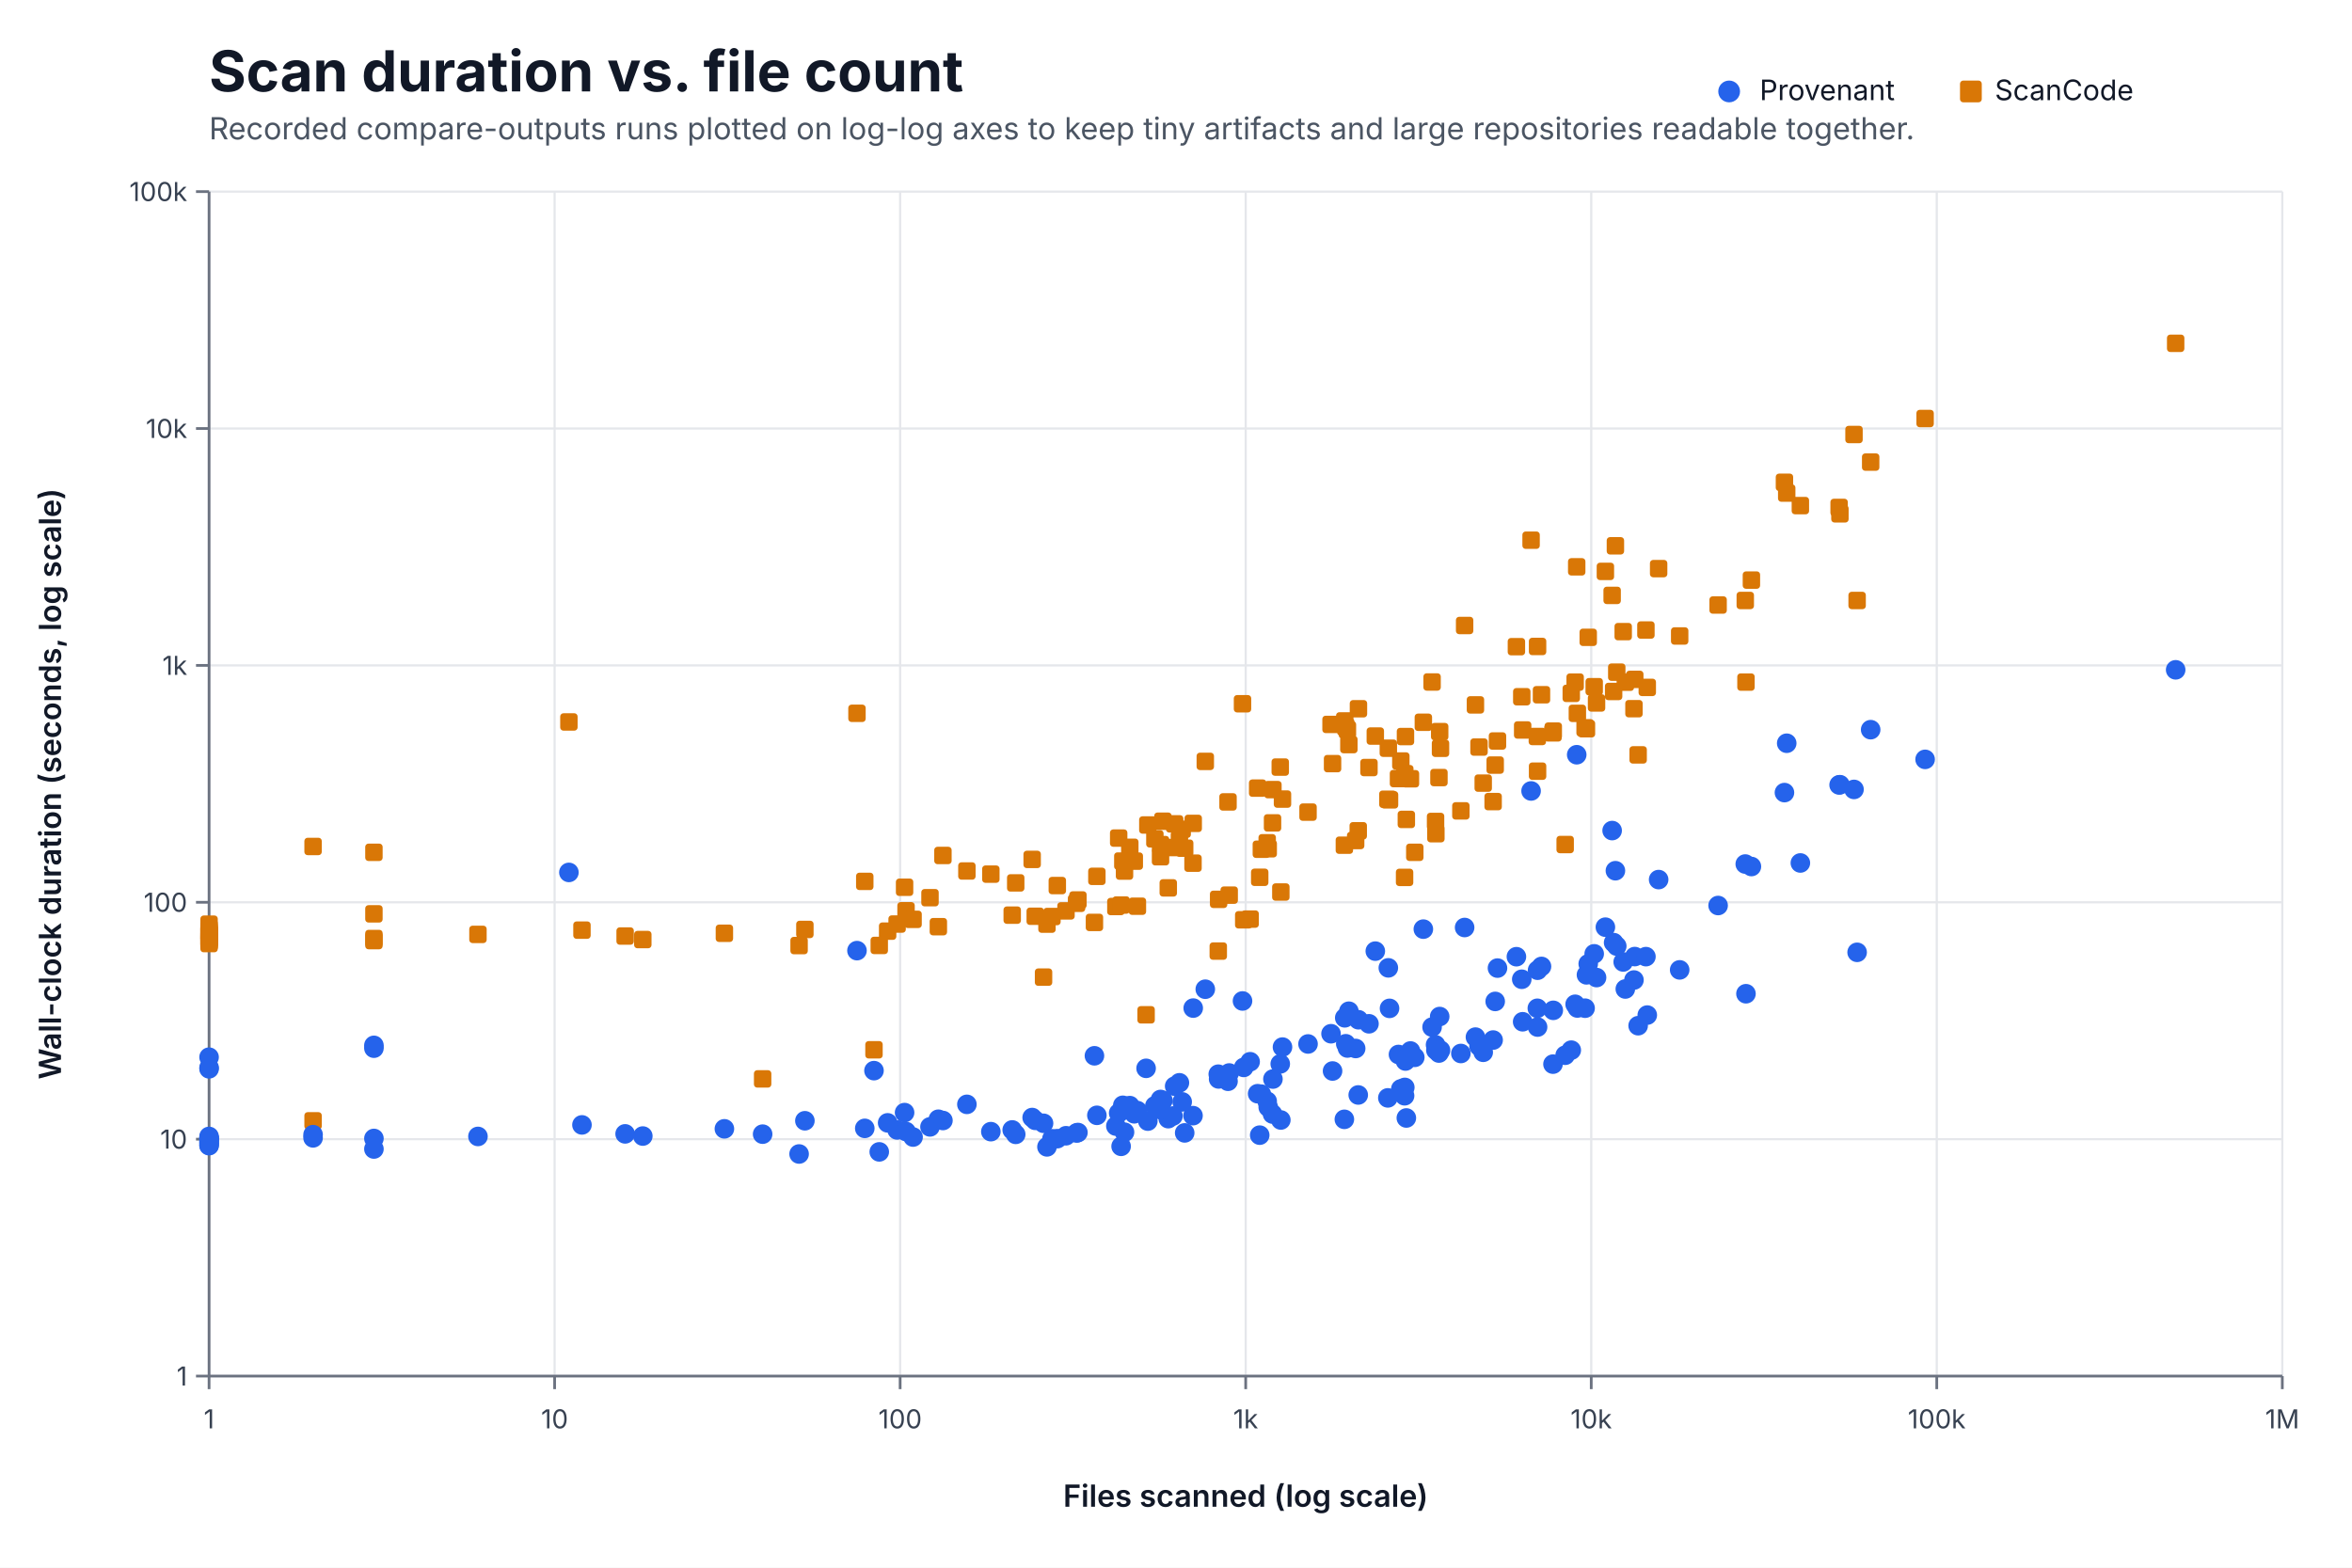
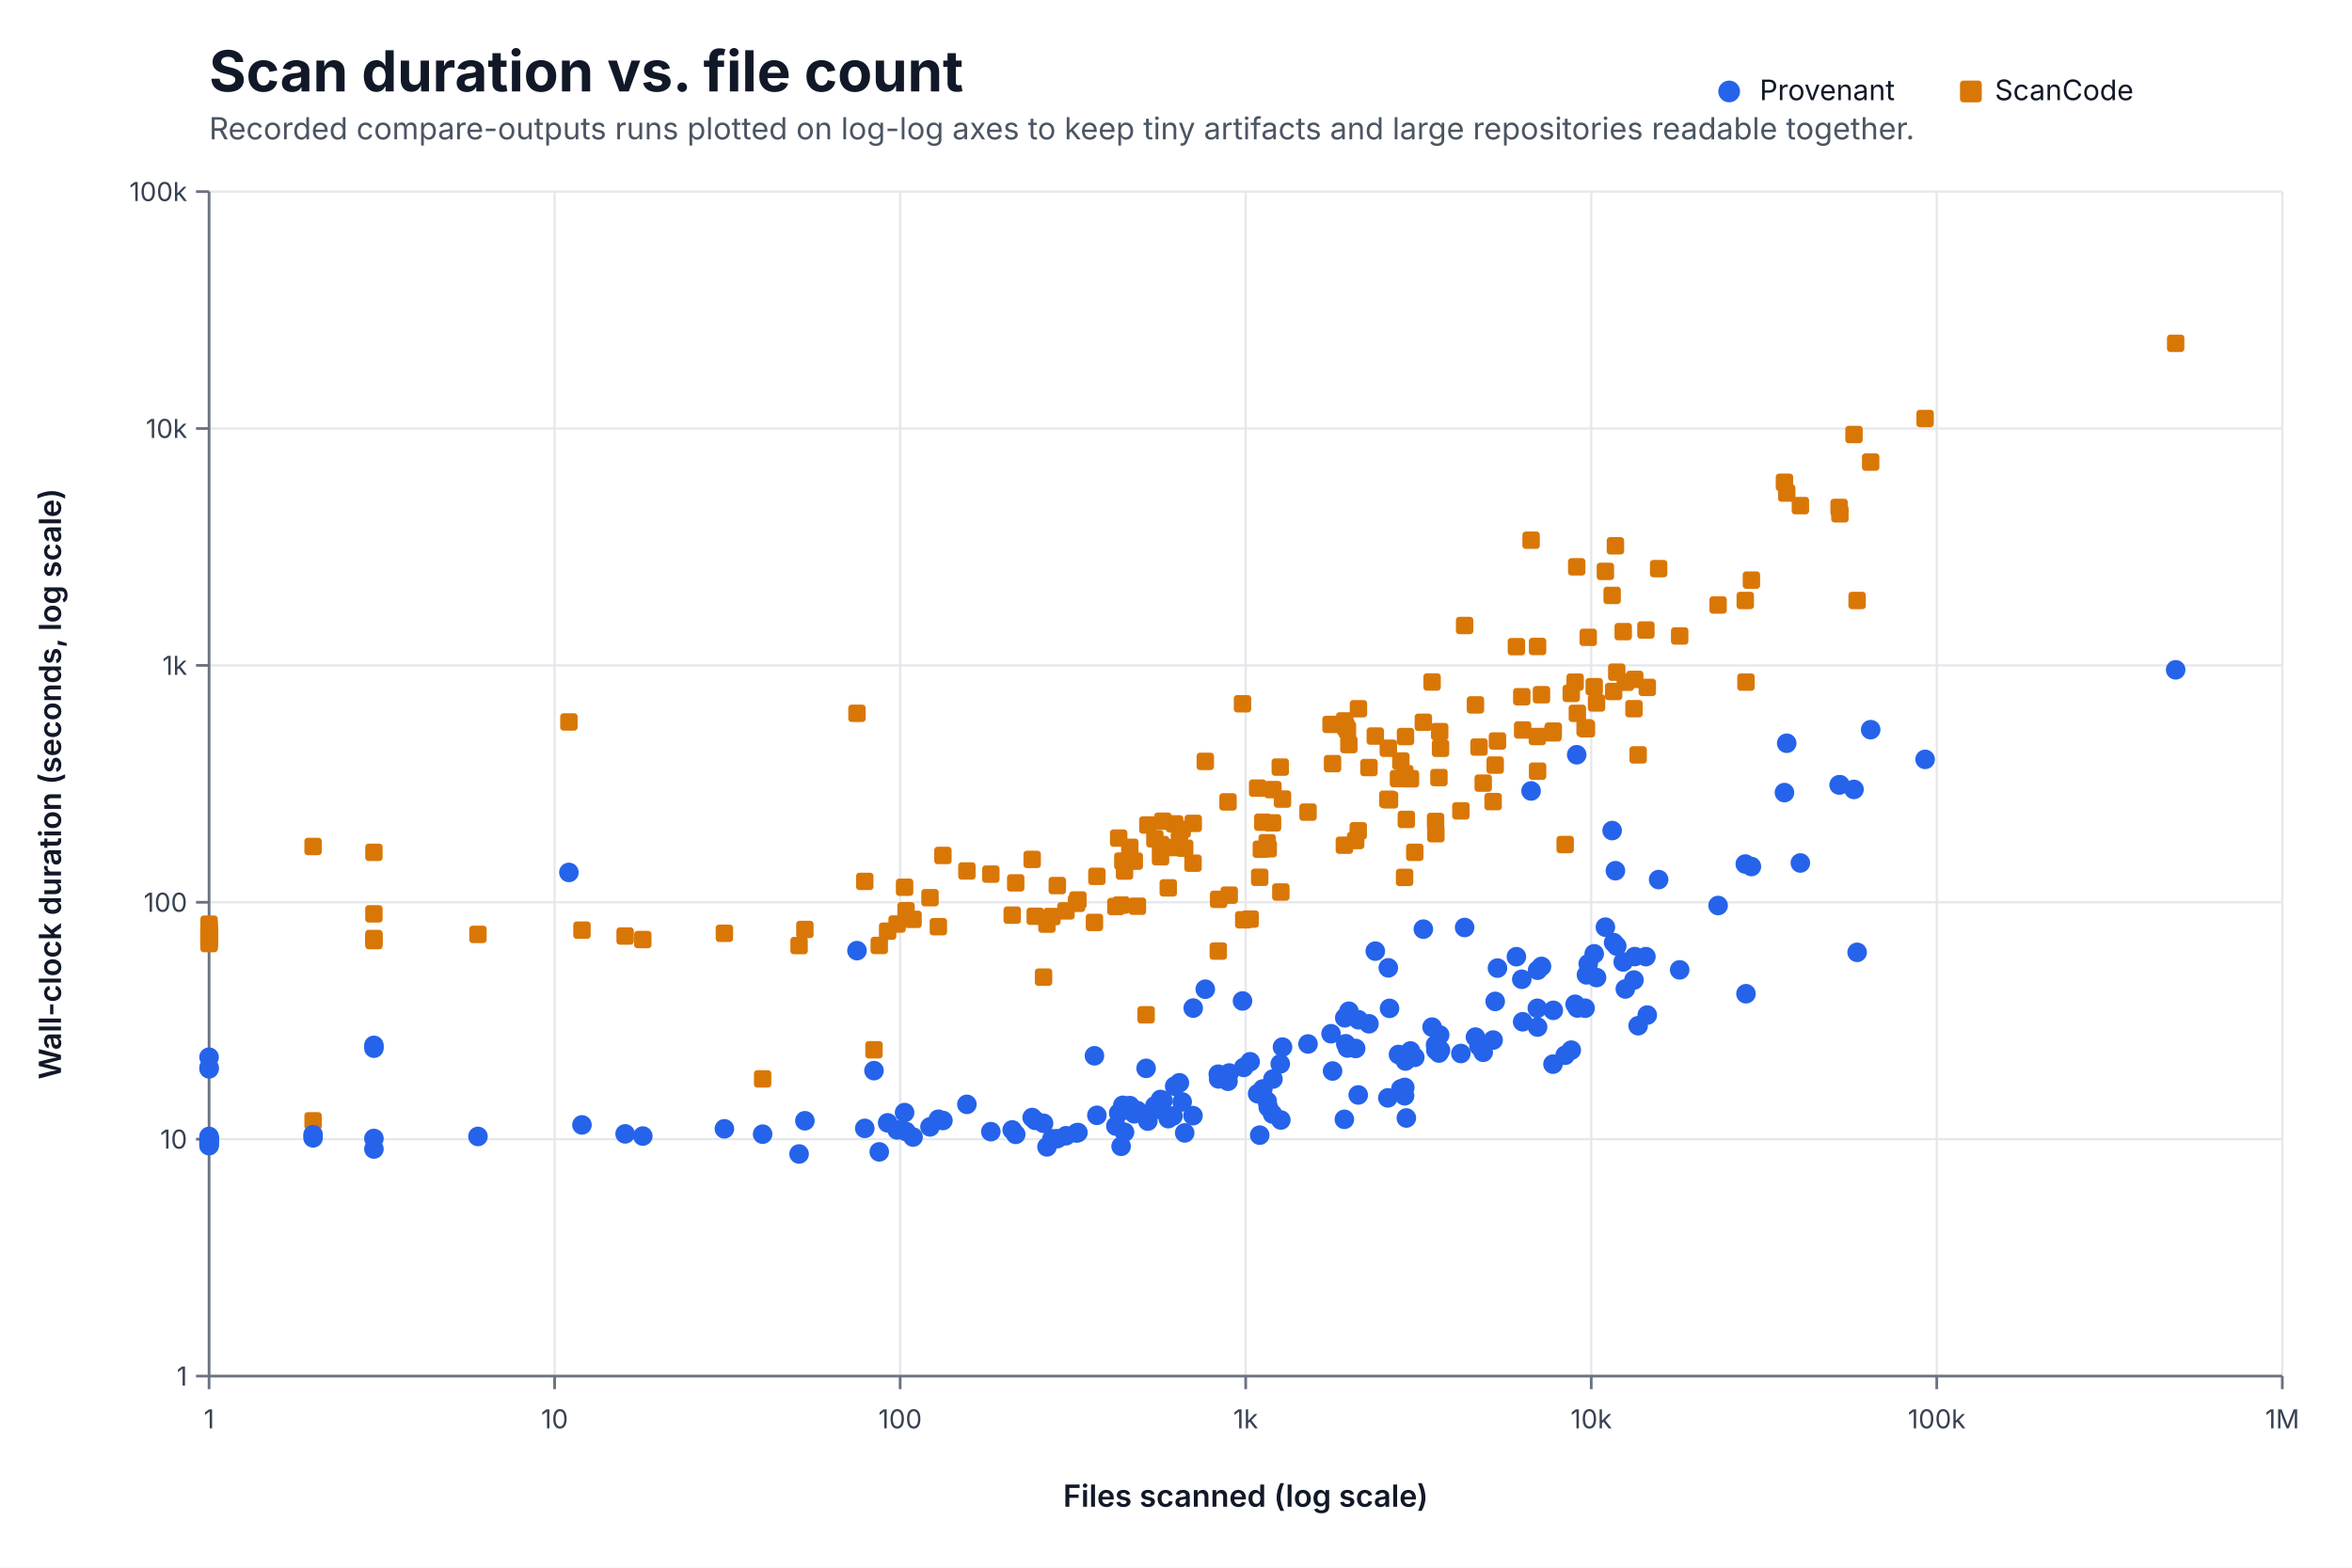
<svg xmlns="http://www.w3.org/2000/svg" width="1080" height="720" viewBox="0 0 1080 720" role="img" aria-labelledby="title desc">
  <style>
    text { font-family: -apple-system, BlinkMacSystemFont, "Segoe UI", sans-serif; fill: #111827; }
    .title { font-size: 26px; font-weight: 700; }
    .subtitle { font-size: 14px; fill: #4b5563; }
    .axis-label { font-size: 14px; font-weight: 600; }
    .tick { font-size: 12px; fill: #374151; }
    .grid { stroke: #e5e7eb; stroke-width: 1; }
    .axis { stroke: #6b7280; stroke-width: 1.25; }
    .legend-label { font-size: 13px; }
  </style>
  <rect x="0" y="0" width="1080" height="720" fill="white" />
  <text class="title" x="96" y="42">Scan duration vs. file count</text>
  <text class="subtitle" x="96" y="64">Recorded compare-outputs runs plotted on log-log axes to keep tiny artifacts and large repositories readable together.</text>
  <line class="grid" x1="96.00" y1="632.00" x2="1048.00" y2="632.00" />
  <line class="grid" x1="96.00" y1="523.20" x2="1048.00" y2="523.20" />
  <line class="grid" x1="96.00" y1="414.40" x2="1048.00" y2="414.40" />
  <line class="grid" x1="96.00" y1="305.60" x2="1048.00" y2="305.60" />
  <line class="grid" x1="96.00" y1="196.80" x2="1048.00" y2="196.80" />
  <line class="grid" x1="96.00" y1="88.00" x2="1048.00" y2="88.00" />
  <line class="grid" x1="96.00" y1="88.00" x2="96.00" y2="632.00" />
  <line class="grid" x1="254.67" y1="88.00" x2="254.67" y2="632.00" />
  <line class="grid" x1="413.33" y1="88.00" x2="413.33" y2="632.00" />
  <line class="grid" x1="572.00" y1="88.00" x2="572.00" y2="632.00" />
  <line class="grid" x1="730.67" y1="88.00" x2="730.67" y2="632.00" />
  <line class="grid" x1="889.33" y1="88.00" x2="889.33" y2="632.00" />
  <line class="grid" x1="1048.00" y1="88.00" x2="1048.00" y2="632.00" />
  <line class="axis" x1="96.00" y1="632.00" x2="1048.00" y2="632.00" />
  <line class="axis" x1="96.00" y1="88.00" x2="96.00" y2="632.00" />
  <line class="axis" x1="96.00" y1="632.00" x2="96.00" y2="638.00" />
  <text class="tick" x="96.00" y="656.00" text-anchor="middle">1</text>
  <line class="axis" x1="254.67" y1="632.00" x2="254.67" y2="638.00" />
  <text class="tick" x="254.67" y="656.00" text-anchor="middle">10</text>
  <line class="axis" x1="413.33" y1="632.00" x2="413.33" y2="638.00" />
  <text class="tick" x="413.33" y="656.00" text-anchor="middle">100</text>
  <line class="axis" x1="572.00" y1="632.00" x2="572.00" y2="638.00" />
  <text class="tick" x="572.00" y="656.00" text-anchor="middle">1k</text>
  <line class="axis" x1="730.67" y1="632.00" x2="730.67" y2="638.00" />
  <text class="tick" x="730.67" y="656.00" text-anchor="middle">10k</text>
  <line class="axis" x1="889.33" y1="632.00" x2="889.33" y2="638.00" />
  <text class="tick" x="889.33" y="656.00" text-anchor="middle">100k</text>
  <line class="axis" x1="1048.00" y1="632.00" x2="1048.00" y2="638.00" />
  <text class="tick" x="1048.00" y="656.00" text-anchor="middle">1M</text>
  <line class="axis" x1="90.00" y1="632.00" x2="96.00" y2="632.00" />
  <text class="tick" x="86.00" y="632.00" text-anchor="end" dominant-baseline="middle">1</text>
  <line class="axis" x1="90.00" y1="523.20" x2="96.00" y2="523.20" />
  <text class="tick" x="86.00" y="523.20" text-anchor="end" dominant-baseline="middle">10</text>
  <line class="axis" x1="90.00" y1="414.40" x2="96.00" y2="414.40" />
  <text class="tick" x="86.00" y="414.40" text-anchor="end" dominant-baseline="middle">100</text>
  <line class="axis" x1="90.00" y1="305.60" x2="96.00" y2="305.60" />
  <text class="tick" x="86.00" y="305.60" text-anchor="end" dominant-baseline="middle">1k</text>
  <line class="axis" x1="90.00" y1="196.80" x2="96.00" y2="196.80" />
  <text class="tick" x="86.00" y="196.80" text-anchor="end" dominant-baseline="middle">10k</text>
  <line class="axis" x1="90.00" y1="88.00" x2="96.00" y2="88.00" />
  <text class="tick" x="86.00" y="88.00" text-anchor="end" dominant-baseline="middle">100k</text>
  <text class="axis-label" x="572.00" y="692.00" text-anchor="middle">Files scanned (log scale)</text>
  <text class="axis-label" x="28" y="360.00" transform="rotate(-90 28 360.00)" text-anchor="middle">Wall-clock duration (seconds, log scale)</text>
  <g aria-label="Legend">
    <circle cx="794" cy="42" r="5" fill="#2563eb" />
    <text class="legend-label" x="808" y="46">Provenant</text>
    <rect x="900" y="37" width="10" height="10" fill="#d97706" rx="1.5" />
    <text class="legend-label" x="916" y="46">ScanCode</text>
  </g>
  <g aria-label="ScanCode points">
    <rect x="92.00" y="420.46" width="8" height="8" fill="#d97706" rx="1.5" />
    <rect x="92.00" y="423.47" width="8" height="8" fill="#d97706" rx="1.5" />
    <rect x="92.00" y="425.26" width="8" height="8" fill="#d97706" rx="1.5" />
    <rect x="92.00" y="424.52" width="8" height="8" fill="#d97706" rx="1.5" />
    <rect x="92.00" y="427.27" width="8" height="8" fill="#d97706" rx="1.5" />
    <rect x="92.00" y="422.38" width="8" height="8" fill="#d97706" rx="1.5" />
    <rect x="92.00" y="429.37" width="8" height="8" fill="#d97706" rx="1.5" />
    <rect x="92.00" y="428.44" width="8" height="8" fill="#d97706" rx="1.5" />
    <rect x="92.00" y="427.25" width="8" height="8" fill="#d97706" rx="1.5" />
    <rect x="92.00" y="424.52" width="8" height="8" fill="#d97706" rx="1.5" />
    <rect x="92.00" y="427.69" width="8" height="8" fill="#d97706" rx="1.5" />
    <rect x="92.00" y="424.87" width="8" height="8" fill="#d97706" rx="1.5" />
    <rect x="92.00" y="428.71" width="8" height="8" fill="#d97706" rx="1.5" />
    <rect x="139.76" y="510.78" width="8" height="8" fill="#d97706" rx="1.5" />
    <rect x="139.76" y="384.76" width="8" height="8" fill="#d97706" rx="1.5" />
    <rect x="167.70" y="427.04" width="8" height="8" fill="#d97706" rx="1.5" />
    <rect x="167.70" y="387.45" width="8" height="8" fill="#d97706" rx="1.5" />
    <rect x="167.70" y="427.99" width="8" height="8" fill="#d97706" rx="1.5" />
    <rect x="167.70" y="415.71" width="8" height="8" fill="#d97706" rx="1.5" />
    <rect x="215.47" y="425.14" width="8" height="8" fill="#d97706" rx="1.5" />
    <rect x="257.23" y="327.58" width="8" height="8" fill="#d97706" rx="1.5" />
    <rect x="263.23" y="423.19" width="8" height="8" fill="#d97706" rx="1.5" />
    <rect x="283.05" y="425.90" width="8" height="8" fill="#d97706" rx="1.5" />
    <rect x="291.17" y="427.52" width="8" height="8" fill="#d97706" rx="1.5" />
    <rect x="328.63" y="424.63" width="8" height="8" fill="#d97706" rx="1.5" />
    <rect x="346.19" y="491.51" width="8" height="8" fill="#d97706" rx="1.5" />
    <rect x="362.93" y="430.28" width="8" height="8" fill="#d97706" rx="1.5" />
    <rect x="365.59" y="422.87" width="8" height="8" fill="#d97706" rx="1.5" />
    <rect x="389.51" y="323.61" width="8" height="8" fill="#d97706" rx="1.5" />
    <rect x="393.09" y="400.80" width="8" height="8" fill="#d97706" rx="1.5" />
    <rect x="397.32" y="478.15" width="8" height="8" fill="#d97706" rx="1.5" />
    <rect x="399.74" y="430.21" width="8" height="8" fill="#d97706" rx="1.5" />
    <rect x="403.59" y="423.65" width="8" height="8" fill="#d97706" rx="1.5" />
    <rect x="407.94" y="420.39" width="8" height="8" fill="#d97706" rx="1.5" />
    <rect x="411.37" y="403.50" width="8" height="8" fill="#d97706" rx="1.5" />
    <rect x="412.04" y="414.30" width="8" height="8" fill="#d97706" rx="1.5" />
    <rect x="415.27" y="418.23" width="8" height="8" fill="#d97706" rx="1.5" />
    <rect x="423.04" y="408.29" width="8" height="8" fill="#d97706" rx="1.5" />
    <rect x="426.88" y="421.60" width="8" height="8" fill="#d97706" rx="1.5" />
    <rect x="428.98" y="388.90" width="8" height="8" fill="#d97706" rx="1.5" />
    <rect x="439.98" y="396.02" width="8" height="8" fill="#d97706" rx="1.5" />
    <rect x="450.98" y="397.47" width="8" height="8" fill="#d97706" rx="1.5" />
    <rect x="460.79" y="416.30" width="8" height="8" fill="#d97706" rx="1.5" />
    <rect x="462.40" y="401.49" width="8" height="8" fill="#d97706" rx="1.5" />
    <rect x="469.95" y="390.71" width="8" height="8" fill="#d97706" rx="1.5" />
    <rect x="471.36" y="416.81" width="8" height="8" fill="#d97706" rx="1.5" />
    <rect x="475.18" y="444.77" width="8" height="8" fill="#d97706" rx="1.5" />
    <rect x="476.75" y="420.44" width="8" height="8" fill="#d97706" rx="1.5" />
    <rect x="479.04" y="416.95" width="8" height="8" fill="#d97706" rx="1.5" />
    <rect x="481.50" y="402.72" width="8" height="8" fill="#d97706" rx="1.5" />
    <rect x="485.49" y="414.35" width="8" height="8" fill="#d97706" rx="1.5" />
    <rect x="490.34" y="410.86" width="8" height="8" fill="#d97706" rx="1.5" />
    <rect x="490.97" y="409.34" width="8" height="8" fill="#d97706" rx="1.5" />
    <rect x="498.55" y="419.64" width="8" height="8" fill="#d97706" rx="1.5" />
    <rect x="499.67" y="398.49" width="8" height="8" fill="#d97706" rx="1.5" />
    <rect x="508.39" y="412.34" width="8" height="8" fill="#d97706" rx="1.5" />
    <rect x="509.68" y="380.92" width="8" height="8" fill="#d97706" rx="1.5" />
    <rect x="510.80" y="411.66" width="8" height="8" fill="#d97706" rx="1.5" />
    <rect x="511.58" y="391.47" width="8" height="8" fill="#d97706" rx="1.5" />
    <rect x="512.36" y="396.07" width="8" height="8" fill="#d97706" rx="1.5" />
    <rect x="514.79" y="385.13" width="8" height="8" fill="#d97706" rx="1.5" />
    <rect x="516.85" y="391.50" width="8" height="8" fill="#d97706" rx="1.5" />
    <rect x="518.28" y="412.20" width="8" height="8" fill="#d97706" rx="1.5" />
    <rect x="522.27" y="462.08" width="8" height="8" fill="#d97706" rx="1.5" />
    <rect x="523.07" y="374.90" width="8" height="8" fill="#d97706" rx="1.5" />
    <rect x="526.30" y="381.25" width="8" height="8" fill="#d97706" rx="1.5" />
    <rect x="528.90" y="383.91" width="8" height="8" fill="#d97706" rx="1.5" />
    <rect x="528.90" y="389.48" width="8" height="8" fill="#d97706" rx="1.5" />
    <rect x="529.99" y="373.16" width="8" height="8" fill="#d97706" rx="1.5" />
    <rect x="532.45" y="403.78" width="8" height="8" fill="#d97706" rx="1.5" />
    <rect x="534.61" y="385.27" width="8" height="8" fill="#d97706" rx="1.5" />
    <rect x="535.39" y="374.38" width="8" height="8" fill="#d97706" rx="1.5" />
    <rect x="537.57" y="381.59" width="8" height="8" fill="#d97706" rx="1.5" />
    <rect x="538.84" y="376.84" width="8" height="8" fill="#d97706" rx="1.5" />
    <rect x="539.99" y="385.56" width="8" height="8" fill="#d97706" rx="1.5" />
    <rect x="543.81" y="392.44" width="8" height="8" fill="#d97706" rx="1.5" />
    <rect x="543.91" y="374.16" width="8" height="8" fill="#d97706" rx="1.5" />
    <rect x="549.45" y="345.68" width="8" height="8" fill="#d97706" rx="1.5" />
    <rect x="555.41" y="432.81" width="8" height="8" fill="#d97706" rx="1.5" />
    <rect x="555.57" y="409.04" width="8" height="8" fill="#d97706" rx="1.5" />
    <rect x="559.89" y="364.30" width="8" height="8" fill="#d97706" rx="1.5" />
    <rect x="560.43" y="407.11" width="8" height="8" fill="#d97706" rx="1.5" />
    <rect x="566.54" y="319.22" width="8" height="8" fill="#d97706" rx="1.5" />
    <rect x="567.10" y="418.44" width="8" height="8" fill="#d97706" rx="1.5" />
    <rect x="570.04" y="418.11" width="8" height="8" fill="#d97706" rx="1.5" />
    <rect x="573.49" y="357.97" width="8" height="8" fill="#d97706" rx="1.5" />
    <rect x="574.44" y="398.92" width="8" height="8" fill="#d97706" rx="1.5" />
    <rect x="575.19" y="386.04" width="8" height="8" fill="#d97706" rx="1.5" />
+     <rect x="575.87" y="373.63" width="8" height="8" fill="#d97706" rx="1.5" />
    <rect x="577.87" y="383.06" width="8" height="8" fill="#d97706" rx="1.5" />
    <rect x="578.35" y="385.81" width="8" height="8" fill="#d97706" rx="1.5" />
    <rect x="580.33" y="373.93" width="8" height="8" fill="#d97706" rx="1.5" />
    <rect x="580.51" y="358.66" width="8" height="8" fill="#d97706" rx="1.5" />
    <rect x="583.87" y="348.30" width="8" height="8" fill="#d97706" rx="1.5" />
    <rect x="584.14" y="405.69" width="8" height="8" fill="#d97706" rx="1.5" />
    <rect x="584.90" y="363.00" width="8" height="8" fill="#d97706" rx="1.5" />
    <rect x="596.63" y="368.99" width="8" height="8" fill="#d97706" rx="1.5" />
    <rect x="607.19" y="328.71" width="8" height="8" fill="#d97706" rx="1.5" />
    <rect x="607.89" y="346.71" width="8" height="8" fill="#d97706" rx="1.5" />
    <rect x="613.31" y="384.18" width="8" height="8" fill="#d97706" rx="1.5" />
    <rect x="613.49" y="327.10" width="8" height="8" fill="#d97706" rx="1.5" />
    <rect x="613.95" y="329.87" width="8" height="8" fill="#d97706" rx="1.5" />
    <rect x="614.72" y="331.19" width="8" height="8" fill="#d97706" rx="1.5" />
    <rect x="615.38" y="337.97" width="8" height="8" fill="#d97706" rx="1.5" />
    <rect x="618.50" y="382.03" width="8" height="8" fill="#d97706" rx="1.5" />
    <rect x="619.68" y="377.56" width="8" height="8" fill="#d97706" rx="1.5" />
    <rect x="619.78" y="321.51" width="8" height="8" fill="#d97706" rx="1.5" />
    <rect x="624.61" y="348.51" width="8" height="8" fill="#d97706" rx="1.5" />
    <rect x="627.52" y="334.06" width="8" height="8" fill="#d97706" rx="1.5" />
    <rect x="633.28" y="363.07" width="8" height="8" fill="#d97706" rx="1.5" />
    <rect x="633.50" y="339.64" width="8" height="8" fill="#d97706" rx="1.5" />
    <rect x="634.05" y="363.36" width="8" height="8" fill="#d97706" rx="1.5" />
    <rect x="638.16" y="353.58" width="8" height="8" fill="#d97706" rx="1.5" />
    <rect x="639.24" y="345.52" width="8" height="8" fill="#d97706" rx="1.5" />
    <rect x="640.96" y="398.96" width="8" height="8" fill="#d97706" rx="1.5" />
    <rect x="641.06" y="351.33" width="8" height="8" fill="#d97706" rx="1.5" />
    <rect x="641.37" y="334.28" width="8" height="8" fill="#d97706" rx="1.5" />
    <rect x="641.77" y="372.34" width="8" height="8" fill="#d97706" rx="1.5" />
    <rect x="643.66" y="353.67" width="8" height="8" fill="#d97706" rx="1.5" />
    <rect x="645.65" y="387.44" width="8" height="8" fill="#d97706" rx="1.5" />
    <rect x="649.58" y="327.73" width="8" height="8" fill="#d97706" rx="1.5" />
    <rect x="653.59" y="309.22" width="8" height="8" fill="#d97706" rx="1.5" />
    <rect x="655.19" y="373.28" width="8" height="8" fill="#d97706" rx="1.5" />
    <rect x="655.34" y="378.89" width="8" height="8" fill="#d97706" rx="1.5" />
    <rect x="656.74" y="353.11" width="8" height="8" fill="#d97706" rx="1.5" />
    <rect x="657.08" y="332.02" width="8" height="8" fill="#d97706" rx="1.5" />
    <rect x="657.46" y="339.67" width="8" height="8" fill="#d97706" rx="1.5" />
    <rect x="666.81" y="368.42" width="8" height="8" fill="#d97706" rx="1.5" />
    <rect x="668.53" y="283.27" width="8" height="8" fill="#d97706" rx="1.5" />
    <rect x="673.50" y="319.74" width="8" height="8" fill="#d97706" rx="1.5" />
    <rect x="675.14" y="339.11" width="8" height="8" fill="#d97706" rx="1.5" />
    <rect x="677.07" y="355.67" width="8" height="8" fill="#d97706" rx="1.5" />
    <rect x="681.62" y="364.16" width="8" height="8" fill="#d97706" rx="1.5" />
    <rect x="682.57" y="347.38" width="8" height="8" fill="#d97706" rx="1.5" />
    <rect x="683.62" y="336.32" width="8" height="8" fill="#d97706" rx="1.5" />
    <rect x="692.31" y="293.00" width="8" height="8" fill="#d97706" rx="1.5" />
    <rect x="694.77" y="315.99" width="8" height="8" fill="#d97706" rx="1.5" />
    <rect x="695.18" y="331.26" width="8" height="8" fill="#d97706" rx="1.5" />
    <rect x="699.05" y="244.10" width="8" height="8" fill="#d97706" rx="1.5" />
    <rect x="701.92" y="334.25" width="8" height="8" fill="#d97706" rx="1.5" />
    <rect x="702.03" y="350.18" width="8" height="8" fill="#d97706" rx="1.5" />
    <rect x="702.03" y="292.91" width="8" height="8" fill="#d97706" rx="1.5" />
    <rect x="703.83" y="315.08" width="8" height="8" fill="#d97706" rx="1.5" />
    <rect x="709.11" y="332.59" width="8" height="8" fill="#d97706" rx="1.5" />
    <rect x="709.24" y="331.79" width="8" height="8" fill="#d97706" rx="1.5" />
    <rect x="714.70" y="383.87" width="8" height="8" fill="#d97706" rx="1.5" />
    <rect x="717.50" y="314.45" width="8" height="8" fill="#d97706" rx="1.5" />
    <rect x="719.28" y="309.28" width="8" height="8" fill="#d97706" rx="1.5" />
    <rect x="720.00" y="256.33" width="8" height="8" fill="#d97706" rx="1.5" />
    <rect x="720.30" y="323.62" width="8" height="8" fill="#d97706" rx="1.5" />
    <rect x="723.85" y="330.25" width="8" height="8" fill="#d97706" rx="1.5" />
    <rect x="724.48" y="330.69" width="8" height="8" fill="#d97706" rx="1.5" />
    <rect x="725.29" y="288.71" width="8" height="8" fill="#d97706" rx="1.5" />
    <rect x="728.03" y="311.39" width="8" height="8" fill="#d97706" rx="1.5" />
    <rect x="729.11" y="318.85" width="8" height="8" fill="#d97706" rx="1.5" />
    <rect x="733.17" y="258.43" width="8" height="8" fill="#d97706" rx="1.5" />
    <rect x="736.27" y="269.45" width="8" height="8" fill="#d97706" rx="1.5" />
    <rect x="736.95" y="313.57" width="8" height="8" fill="#d97706" rx="1.5" />
    <rect x="737.77" y="246.68" width="8" height="8" fill="#d97706" rx="1.5" />
    <rect x="738.39" y="304.71" width="8" height="8" fill="#d97706" rx="1.5" />
    <rect x="741.35" y="286.09" width="8" height="8" fill="#d97706" rx="1.5" />
    <rect x="742.32" y="309.33" width="8" height="8" fill="#d97706" rx="1.5" />
    <rect x="746.29" y="321.48" width="8" height="8" fill="#d97706" rx="1.5" />
    <rect x="746.66" y="308.03" width="8" height="8" fill="#d97706" rx="1.5" />
    <rect x="748.21" y="342.70" width="8" height="8" fill="#d97706" rx="1.5" />
    <rect x="751.78" y="285.35" width="8" height="8" fill="#d97706" rx="1.5" />
    <rect x="752.40" y="311.70" width="8" height="8" fill="#d97706" rx="1.5" />
    <rect x="757.62" y="257.15" width="8" height="8" fill="#d97706" rx="1.5" />
    <rect x="767.28" y="288.09" width="8" height="8" fill="#d97706" rx="1.5" />
    <rect x="784.93" y="273.87" width="8" height="8" fill="#d97706" rx="1.5" />
    <rect x="797.40" y="271.78" width="8" height="8" fill="#d97706" rx="1.5" />
    <rect x="797.72" y="309.27" width="8" height="8" fill="#d97706" rx="1.5" />
    <rect x="800.22" y="262.42" width="8" height="8" fill="#d97706" rx="1.5" />
    <rect x="815.39" y="217.51" width="8" height="8" fill="#d97706" rx="1.5" />
    <rect x="816.43" y="222.46" width="8" height="8" fill="#d97706" rx="1.5" />
    <rect x="822.70" y="228.21" width="8" height="8" fill="#d97706" rx="1.5" />
    <rect x="840.49" y="229.06" width="8" height="8" fill="#d97706" rx="1.5" />
    <rect x="840.86" y="231.99" width="8" height="8" fill="#d97706" rx="1.5" />
    <rect x="847.33" y="195.56" width="8" height="8" fill="#d97706" rx="1.5" />
    <rect x="848.76" y="271.78" width="8" height="8" fill="#d97706" rx="1.5" />
    <rect x="854.98" y="208.23" width="8" height="8" fill="#d97706" rx="1.5" />
    <rect x="879.98" y="188.22" width="8" height="8" fill="#d97706" rx="1.5" />
    <rect x="995.03" y="153.67" width="8" height="8" fill="#d97706" rx="1.5" />
  </g>
  <g aria-label="Provenant points">
    <circle cx="96.00" cy="522.92" r="4.5" fill="#2563eb" />
    <circle cx="96.00" cy="522.78" r="4.5" fill="#2563eb" />
    <circle cx="96.00" cy="522.68" r="4.5" fill="#2563eb" />
    <circle cx="96.00" cy="521.94" r="4.5" fill="#2563eb" />
    <circle cx="96.00" cy="524.83" r="4.5" fill="#2563eb" />
    <circle cx="96.00" cy="490.35" r="4.5" fill="#2563eb" />
    <circle cx="96.00" cy="485.54" r="4.5" fill="#2563eb" />
    <circle cx="96.00" cy="526.17" r="4.5" fill="#2563eb" />
    <circle cx="96.00" cy="524.11" r="4.5" fill="#2563eb" />
    <circle cx="96.00" cy="525.13" r="4.5" fill="#2563eb" />
    <circle cx="96.00" cy="523.72" r="4.5" fill="#2563eb" />
    <circle cx="96.00" cy="490.88" r="4.5" fill="#2563eb" />
    <circle cx="96.00" cy="525.97" r="4.5" fill="#2563eb" />
    <circle cx="143.76" cy="521.12" r="4.5" fill="#2563eb" />
    <circle cx="143.76" cy="522.59" r="4.5" fill="#2563eb" />
    <circle cx="171.70" cy="522.87" r="4.5" fill="#2563eb" />
    <circle cx="171.70" cy="527.71" r="4.5" fill="#2563eb" />
    <circle cx="171.70" cy="480.11" r="4.5" fill="#2563eb" />
    <circle cx="171.70" cy="481.40" r="4.5" fill="#2563eb" />
    <circle cx="219.47" cy="521.94" r="4.5" fill="#2563eb" />
    <circle cx="261.23" cy="400.68" r="4.5" fill="#2563eb" />
    <circle cx="267.23" cy="516.64" r="4.5" fill="#2563eb" />
    <circle cx="287.05" cy="520.76" r="4.5" fill="#2563eb" />
    <circle cx="295.17" cy="521.76" r="4.5" fill="#2563eb" />
    <circle cx="332.63" cy="518.44" r="4.5" fill="#2563eb" />
    <circle cx="350.19" cy="520.89" r="4.5" fill="#2563eb" />
    <circle cx="366.93" cy="530.00" r="4.5" fill="#2563eb" />
    <circle cx="369.59" cy="514.74" r="4.5" fill="#2563eb" />
    <circle cx="393.51" cy="436.60" r="4.5" fill="#2563eb" />
    <circle cx="397.09" cy="518.23" r="4.5" fill="#2563eb" />
    <circle cx="401.32" cy="491.72" r="4.5" fill="#2563eb" />
    <circle cx="403.74" cy="529.03" r="4.5" fill="#2563eb" />
    <circle cx="407.59" cy="515.70" r="4.5" fill="#2563eb" />
    <circle cx="411.94" cy="518.95" r="4.5" fill="#2563eb" />
    <circle cx="415.37" cy="510.99" r="4.5" fill="#2563eb" />
    <circle cx="416.04" cy="519.69" r="4.5" fill="#2563eb" />
    <circle cx="419.27" cy="522.22" r="4.5" fill="#2563eb" />
    <circle cx="427.04" cy="517.55" r="4.5" fill="#2563eb" />
    <circle cx="430.88" cy="514.04" r="4.5" fill="#2563eb" />
    <circle cx="432.98" cy="514.62" r="4.5" fill="#2563eb" />
    <circle cx="443.98" cy="507.20" r="4.5" fill="#2563eb" />
    <circle cx="454.98" cy="519.74" r="4.5" fill="#2563eb" />
    <circle cx="464.79" cy="518.95" r="4.5" fill="#2563eb" />
    <circle cx="466.40" cy="520.98" r="4.5" fill="#2563eb" />
    <circle cx="473.95" cy="513.26" r="4.5" fill="#2563eb" />
    <circle cx="475.36" cy="514.55" r="4.5" fill="#2563eb" />
    <circle cx="479.18" cy="515.90" r="4.5" fill="#2563eb" />
    <circle cx="480.75" cy="526.73" r="4.5" fill="#2563eb" />
    <circle cx="483.04" cy="523.01" r="4.5" fill="#2563eb" />
    <circle cx="485.50" cy="522.96" r="4.5" fill="#2563eb" />
    <circle cx="489.49" cy="521.62" r="4.5" fill="#2563eb" />
    <circle cx="494.34" cy="520.36" r="4.5" fill="#2563eb" />
    <circle cx="494.97" cy="520.14" r="4.5" fill="#2563eb" />
    <circle cx="502.55" cy="484.90" r="4.5" fill="#2563eb" />
    <circle cx="503.67" cy="512.24" r="4.5" fill="#2563eb" />
    <circle cx="512.39" cy="517.17" r="4.5" fill="#2563eb" />
    <circle cx="513.68" cy="511.20" r="4.5" fill="#2563eb" />
    <circle cx="514.80" cy="526.48" r="4.5" fill="#2563eb" />
    <circle cx="515.58" cy="507.64" r="4.5" fill="#2563eb" />
    <circle cx="516.36" cy="520.00" r="4.5" fill="#2563eb" />
    <circle cx="518.79" cy="507.78" r="4.5" fill="#2563eb" />
    <circle cx="520.85" cy="511.54" r="4.5" fill="#2563eb" />
    <circle cx="522.28" cy="510.08" r="4.5" fill="#2563eb" />
    <circle cx="526.27" cy="490.66" r="4.5" fill="#2563eb" />
    <circle cx="527.07" cy="514.90" r="4.5" fill="#2563eb" />
    <circle cx="530.30" cy="507.88" r="4.5" fill="#2563eb" />
    <circle cx="532.90" cy="504.96" r="4.5" fill="#2563eb" />
    <circle cx="532.90" cy="509.65" r="4.5" fill="#2563eb" />
    <circle cx="533.99" cy="505.42" r="4.5" fill="#2563eb" />
    <circle cx="536.45" cy="513.77" r="4.5" fill="#2563eb" />
    <circle cx="538.61" cy="512.54" r="4.5" fill="#2563eb" />
    <circle cx="539.39" cy="498.86" r="4.5" fill="#2563eb" />
    <circle cx="541.57" cy="497.30" r="4.5" fill="#2563eb" />
    <circle cx="542.84" cy="506.07" r="4.5" fill="#2563eb" />
    <circle cx="543.99" cy="520.31" r="4.5" fill="#2563eb" />
    <circle cx="547.81" cy="512.39" r="4.5" fill="#2563eb" />
    <circle cx="547.91" cy="462.99" r="4.5" fill="#2563eb" />
    <circle cx="553.45" cy="454.32" r="4.5" fill="#2563eb" />
    <circle cx="559.41" cy="493.35" r="4.5" fill="#2563eb" />
    <circle cx="559.57" cy="495.53" r="4.5" fill="#2563eb" />
    <circle cx="563.89" cy="496.60" r="4.5" fill="#2563eb" />
    <circle cx="564.43" cy="492.80" r="4.5" fill="#2563eb" />
    <circle cx="570.54" cy="459.72" r="4.5" fill="#2563eb" />
    <circle cx="571.10" cy="490.24" r="4.5" fill="#2563eb" />
    <circle cx="574.04" cy="487.63" r="4.5" fill="#2563eb" />
    <circle cx="577.49" cy="502.31" r="4.5" fill="#2563eb" />
    <circle cx="578.44" cy="521.35" r="4.5" fill="#2563eb" />
    <circle cx="579.19" cy="502.52" r="4.5" fill="#2563eb" />
+     <circle cx="579.87" cy="500.14" r="4.5" fill="#2563eb" />
    <circle cx="581.87" cy="505.77" r="4.5" fill="#2563eb" />
    <circle cx="582.35" cy="508.50" r="4.5" fill="#2563eb" />
    <circle cx="584.33" cy="511.65" r="4.5" fill="#2563eb" />
    <circle cx="584.51" cy="495.58" r="4.5" fill="#2563eb" />
    <circle cx="587.87" cy="488.62" r="4.5" fill="#2563eb" />
    <circle cx="588.14" cy="514.39" r="4.5" fill="#2563eb" />
    <circle cx="588.90" cy="480.90" r="4.5" fill="#2563eb" />
    <circle cx="600.63" cy="479.47" r="4.5" fill="#2563eb" />
    <circle cx="611.19" cy="474.77" r="4.5" fill="#2563eb" />
    <circle cx="611.89" cy="491.89" r="4.5" fill="#2563eb" />
    <circle cx="617.31" cy="514.08" r="4.5" fill="#2563eb" />
    <circle cx="617.49" cy="467.46" r="4.5" fill="#2563eb" />
    <circle cx="617.95" cy="479.38" r="4.5" fill="#2563eb" />
    <circle cx="618.72" cy="481.32" r="4.5" fill="#2563eb" />
    <circle cx="619.38" cy="464.43" r="4.5" fill="#2563eb" />
    <circle cx="622.50" cy="481.54" r="4.5" fill="#2563eb" />
    <circle cx="623.68" cy="502.89" r="4.5" fill="#2563eb" />
    <circle cx="623.78" cy="468.34" r="4.5" fill="#2563eb" />
    <circle cx="628.61" cy="470.20" r="4.5" fill="#2563eb" />
    <circle cx="631.52" cy="436.83" r="4.5" fill="#2563eb" />
    <circle cx="637.28" cy="504.23" r="4.5" fill="#2563eb" />
    <circle cx="637.50" cy="444.51" r="4.5" fill="#2563eb" />
    <circle cx="638.05" cy="463.12" r="4.5" fill="#2563eb" />
    <circle cx="642.16" cy="484.30" r="4.5" fill="#2563eb" />
    <circle cx="643.24" cy="500.11" r="4.5" fill="#2563eb" />
    <circle cx="644.96" cy="503.26" r="4.5" fill="#2563eb" />
    <circle cx="645.06" cy="499.42" r="4.5" fill="#2563eb" />
    <circle cx="645.37" cy="487.30" r="4.5" fill="#2563eb" />
    <circle cx="645.77" cy="513.46" r="4.5" fill="#2563eb" />
    <circle cx="647.66" cy="482.69" r="4.5" fill="#2563eb" />
    <circle cx="649.65" cy="485.60" r="4.5" fill="#2563eb" />
    <circle cx="653.58" cy="426.73" r="4.5" fill="#2563eb" />
    <circle cx="657.59" cy="471.72" r="4.5" fill="#2563eb" />
    <circle cx="659.19" cy="479.87" r="4.5" fill="#2563eb" />
    <circle cx="659.34" cy="482.33" r="4.5" fill="#2563eb" />
    <circle cx="660.74" cy="483.64" r="4.5" fill="#2563eb" />
-     <circle cx="661.08" cy="466.87" r="4.5" fill="#2563eb" />
+     <circle cx="661.08" cy="475.33" r="4.5" fill="#2563eb" />
    <circle cx="661.46" cy="482.35" r="4.5" fill="#2563eb" />
    <circle cx="670.81" cy="483.84" r="4.5" fill="#2563eb" />
    <circle cx="672.53" cy="425.98" r="4.5" fill="#2563eb" />
    <circle cx="677.50" cy="476.32" r="4.5" fill="#2563eb" />
    <circle cx="679.14" cy="480.47" r="4.5" fill="#2563eb" />
    <circle cx="681.07" cy="483.29" r="4.5" fill="#2563eb" />
    <circle cx="685.62" cy="477.67" r="4.5" fill="#2563eb" />
    <circle cx="686.57" cy="459.93" r="4.5" fill="#2563eb" />
    <circle cx="687.62" cy="444.62" r="4.5" fill="#2563eb" />
    <circle cx="696.31" cy="439.39" r="4.5" fill="#2563eb" />
    <circle cx="698.77" cy="449.75" r="4.5" fill="#2563eb" />
    <circle cx="699.18" cy="469.27" r="4.5" fill="#2563eb" />
    <circle cx="703.05" cy="363.27" r="4.5" fill="#2563eb" />
    <circle cx="705.92" cy="463.08" r="4.5" fill="#2563eb" />
    <circle cx="706.03" cy="471.70" r="4.5" fill="#2563eb" />
    <circle cx="706.03" cy="445.60" r="4.5" fill="#2563eb" />
    <circle cx="707.83" cy="443.86" r="4.5" fill="#2563eb" />
    <circle cx="713.11" cy="488.73" r="4.5" fill="#2563eb" />
    <circle cx="713.24" cy="464.02" r="4.5" fill="#2563eb" />
    <circle cx="718.70" cy="484.65" r="4.5" fill="#2563eb" />
    <circle cx="721.50" cy="482.31" r="4.5" fill="#2563eb" />
    <circle cx="723.28" cy="461.24" r="4.5" fill="#2563eb" />
    <circle cx="724.00" cy="346.63" r="4.5" fill="#2563eb" />
    <circle cx="724.30" cy="462.95" r="4.5" fill="#2563eb" />
    <circle cx="727.85" cy="463.04" r="4.5" fill="#2563eb" />
    <circle cx="728.48" cy="447.72" r="4.5" fill="#2563eb" />
    <circle cx="729.29" cy="442.66" r="4.5" fill="#2563eb" />
    <circle cx="732.03" cy="438.07" r="4.5" fill="#2563eb" />
    <circle cx="733.11" cy="448.97" r="4.5" fill="#2563eb" />
    <circle cx="737.17" cy="425.83" r="4.5" fill="#2563eb" />
    <circle cx="740.27" cy="381.46" r="4.5" fill="#2563eb" />
    <circle cx="740.95" cy="432.92" r="4.5" fill="#2563eb" />
    <circle cx="741.77" cy="399.90" r="4.5" fill="#2563eb" />
    <circle cx="742.39" cy="434.52" r="4.5" fill="#2563eb" />
    <circle cx="745.35" cy="441.80" r="4.5" fill="#2563eb" />
    <circle cx="746.32" cy="454.22" r="4.5" fill="#2563eb" />
    <circle cx="750.29" cy="450.10" r="4.5" fill="#2563eb" />
    <circle cx="750.66" cy="439.33" r="4.5" fill="#2563eb" />
    <circle cx="752.21" cy="471.08" r="4.5" fill="#2563eb" />
    <circle cx="755.78" cy="439.36" r="4.5" fill="#2563eb" />
    <circle cx="756.40" cy="466.20" r="4.5" fill="#2563eb" />
    <circle cx="761.62" cy="403.97" r="4.5" fill="#2563eb" />
    <circle cx="771.28" cy="445.44" r="4.5" fill="#2563eb" />
    <circle cx="788.93" cy="415.88" r="4.5" fill="#2563eb" />
    <circle cx="801.40" cy="396.83" r="4.5" fill="#2563eb" />
    <circle cx="801.72" cy="456.40" r="4.5" fill="#2563eb" />
    <circle cx="804.22" cy="397.97" r="4.5" fill="#2563eb" />
    <circle cx="819.39" cy="364.02" r="4.5" fill="#2563eb" />
    <circle cx="820.43" cy="341.35" r="4.5" fill="#2563eb" />
    <circle cx="826.70" cy="396.34" r="4.5" fill="#2563eb" />
    <circle cx="844.49" cy="360.50" r="4.5" fill="#2563eb" />
    <circle cx="844.86" cy="360.39" r="4.5" fill="#2563eb" />
    <circle cx="851.33" cy="362.56" r="4.5" fill="#2563eb" />
    <circle cx="852.76" cy="437.38" r="4.5" fill="#2563eb" />
    <circle cx="858.98" cy="335.12" r="4.5" fill="#2563eb" />
    <circle cx="883.98" cy="348.76" r="4.5" fill="#2563eb" />
    <circle cx="999.03" cy="307.63" r="4.5" fill="#2563eb" />
  </g>
</svg>
